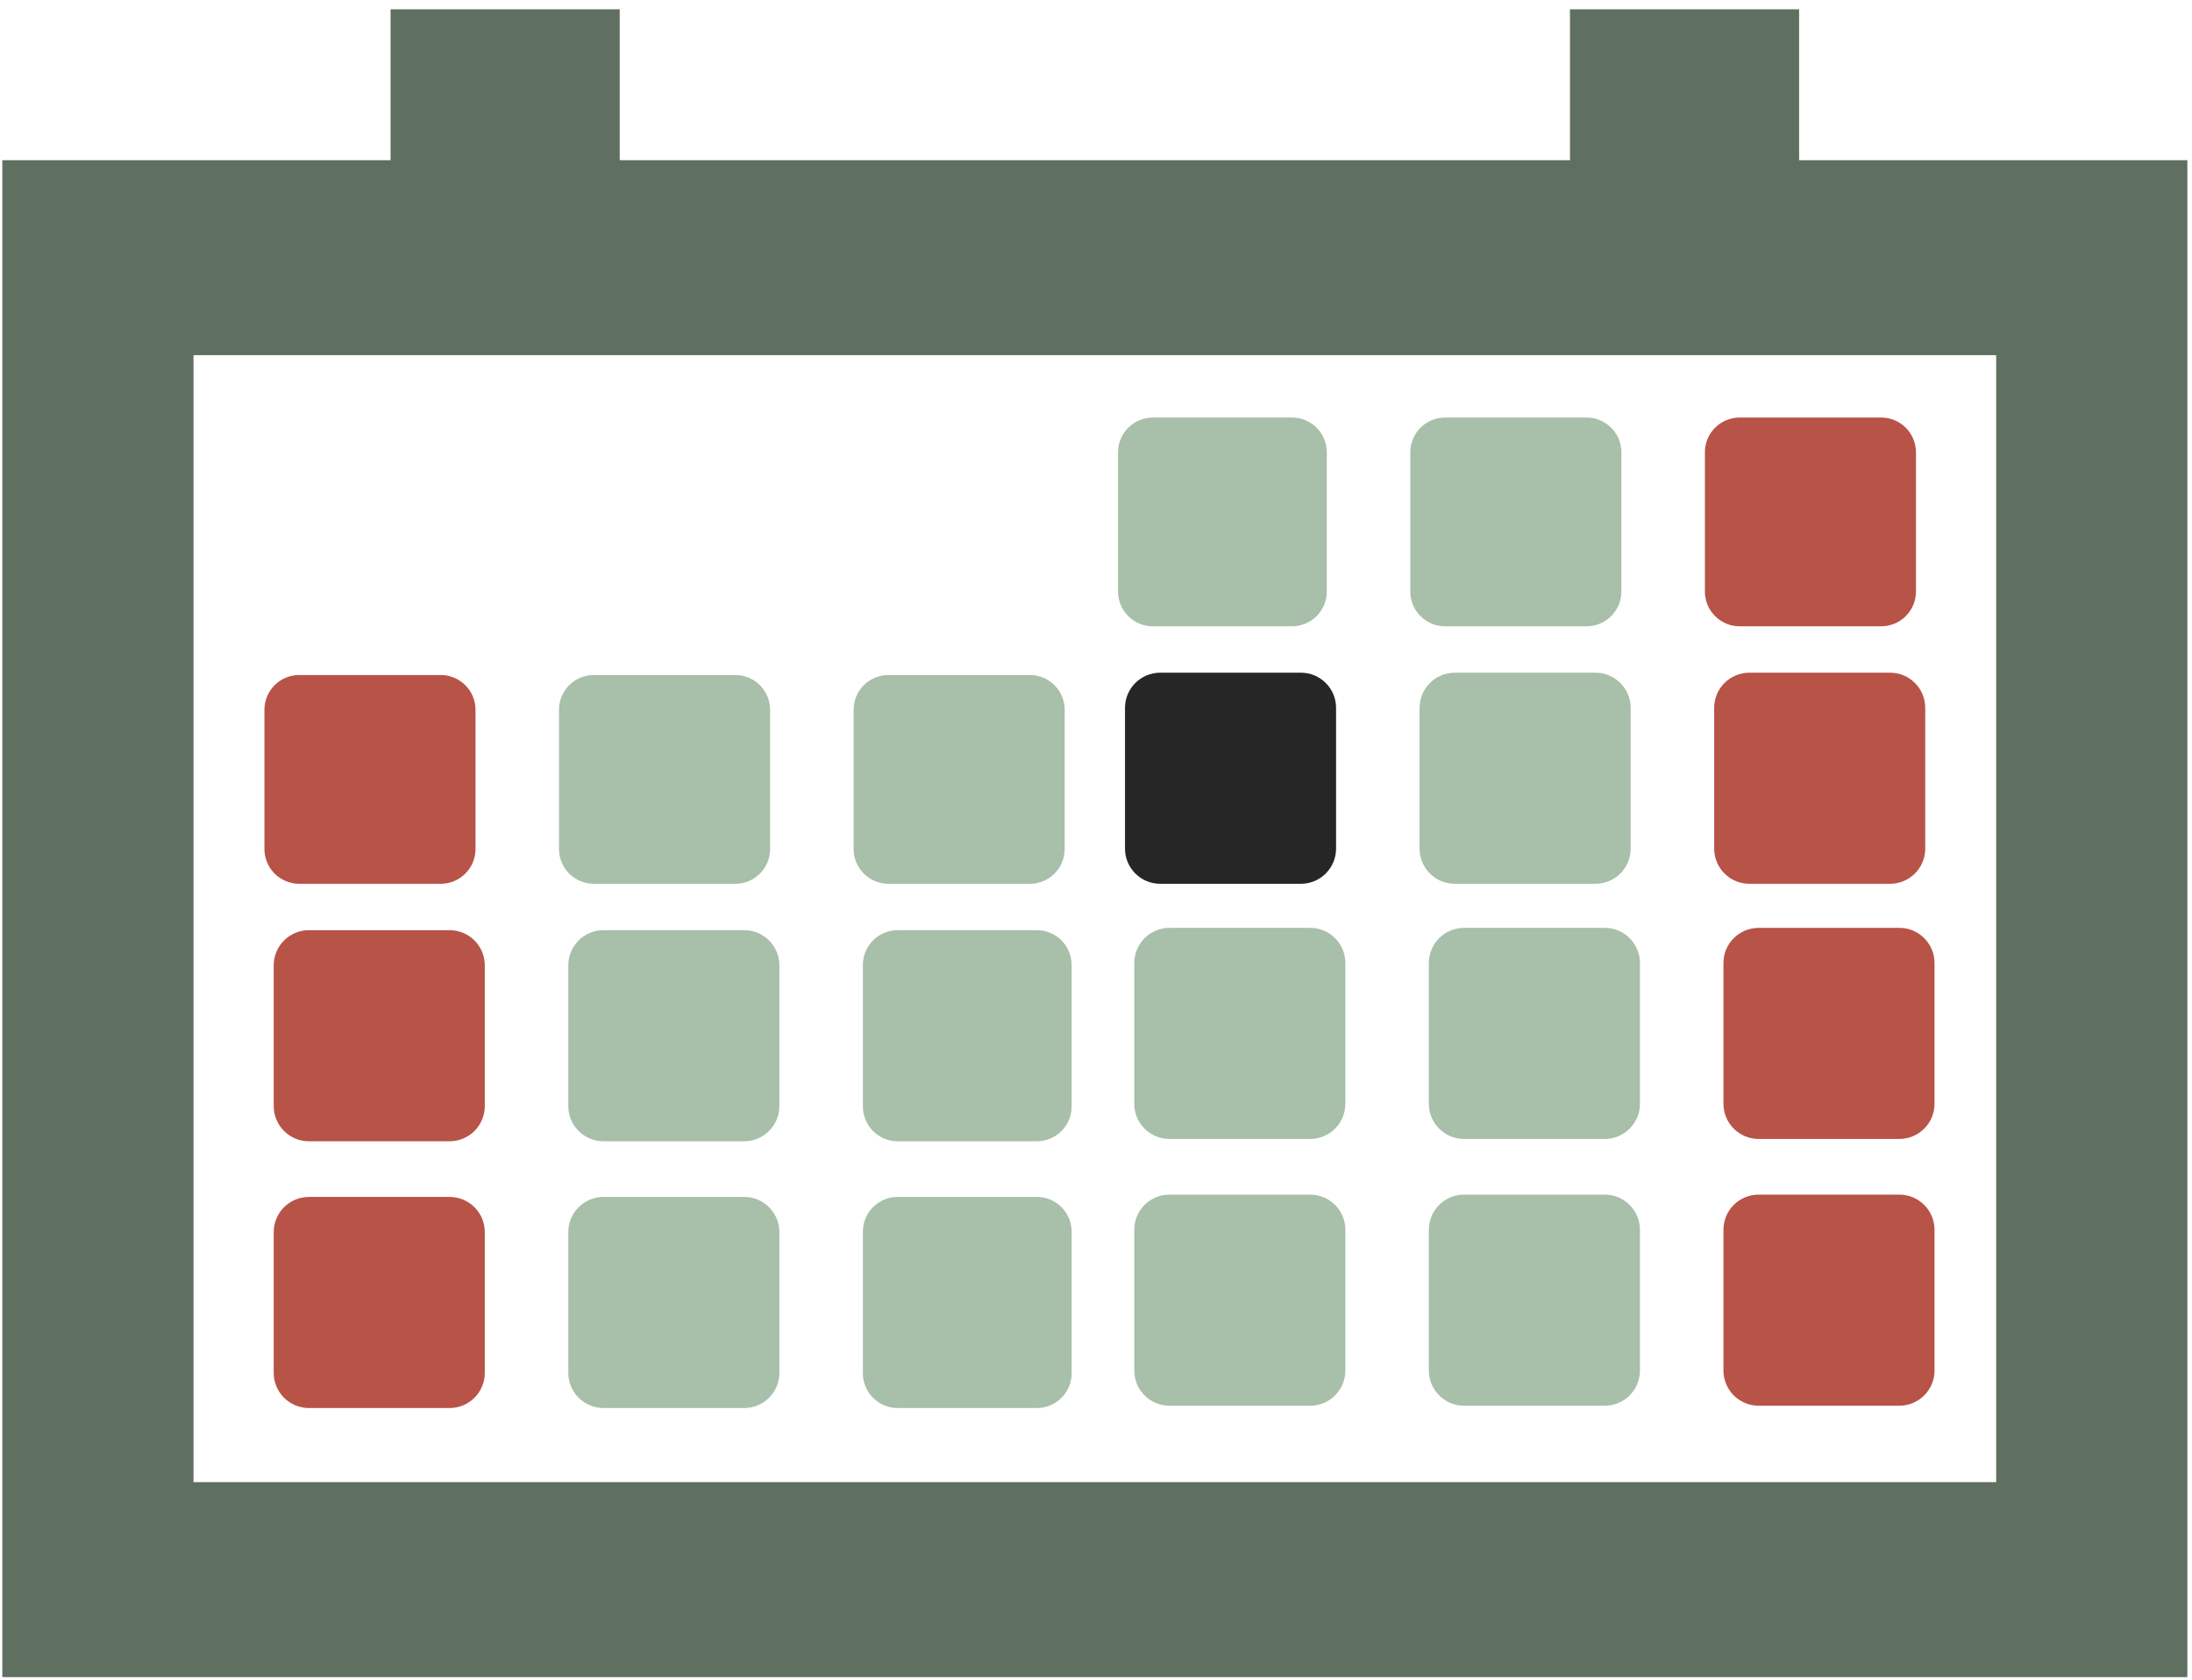
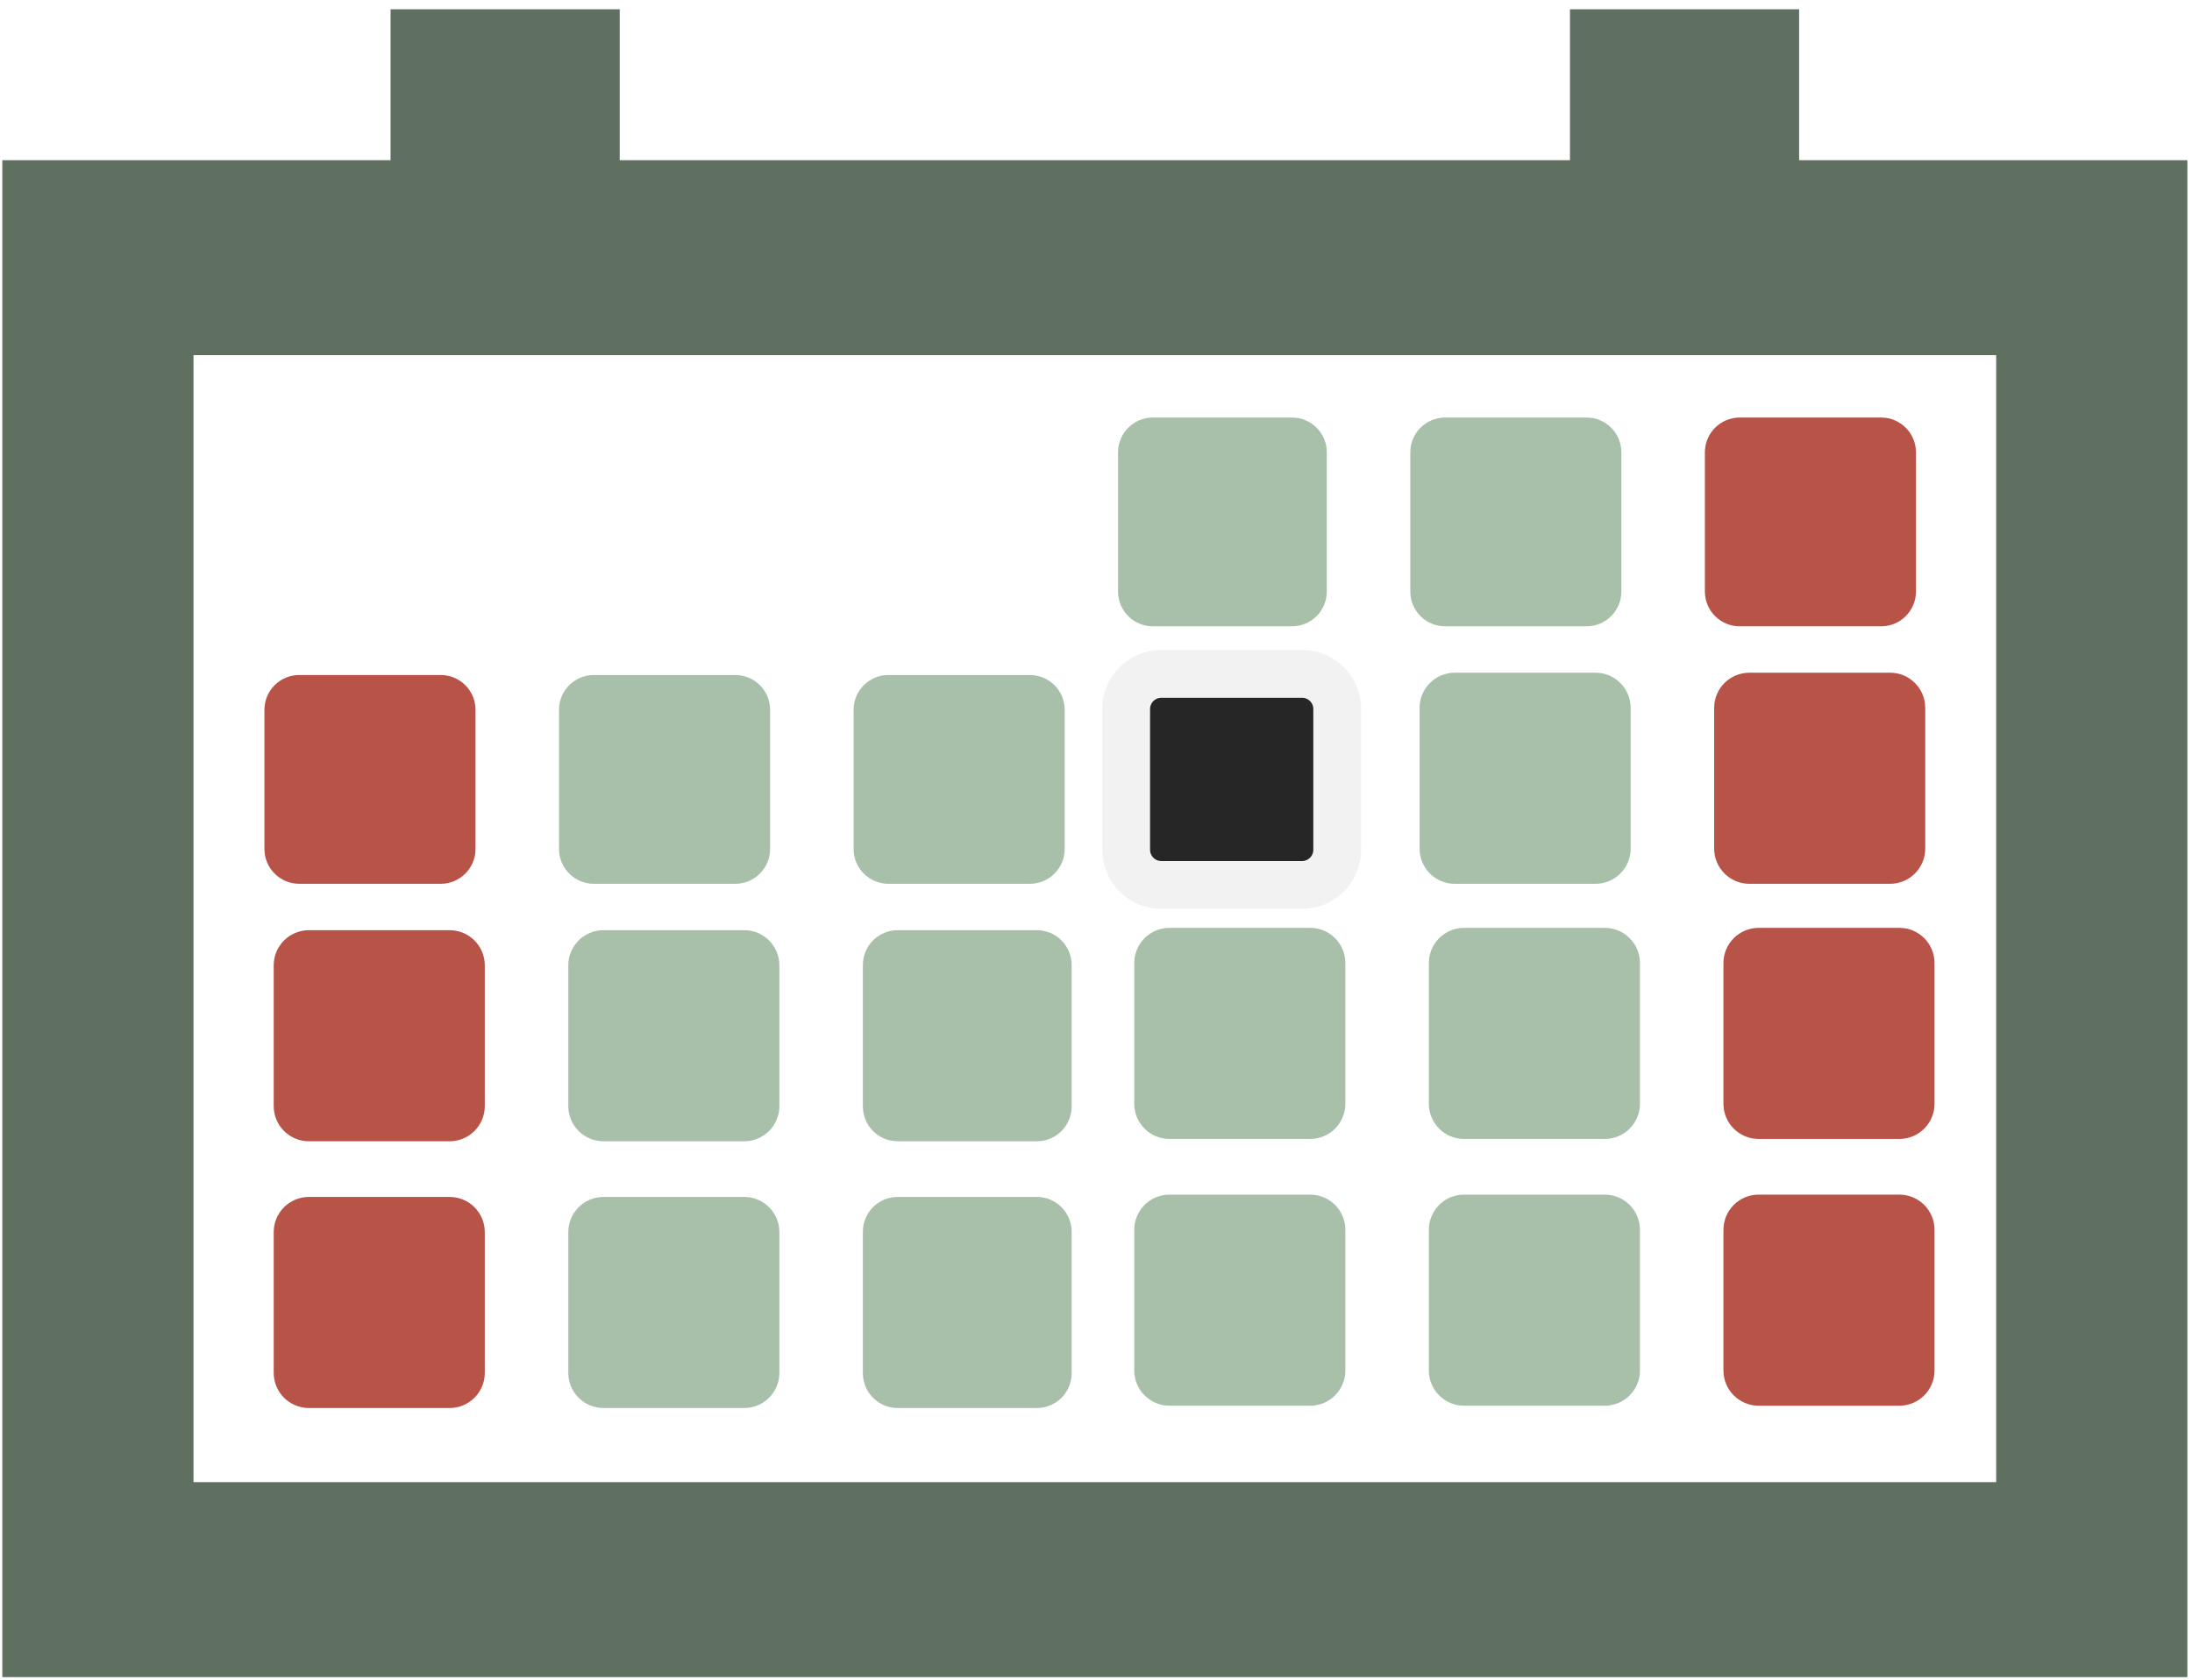
- <svg xmlns="http://www.w3.org/2000/svg" width="945" height="724" viewBox="0 0 945 724" xml:space="preserve" overflow="hidden">
+ <svg xmlns="http://www.w3.org/2000/svg" width="945" height="724" xml:space="preserve" overflow="hidden">
  <g transform="translate(-760 -142)">
    <g>
      <path d="M843.419 295.111 843.419 780.955 1620.58 780.955 1620.58 295.111ZM928.38 146 1027.17 146 1027.17 211.066 1436.83 211.066 1436.83 146 1535.62 146 1535.62 211.066 1703 211.066 1703 865 761 865 761 211.066 928.38 211.066Z" fill="#607060" fill-rule="evenodd" fill-opacity="1" />
      <path d="M878 673.167C878 664.79 884.79 658 893.167 658L953.833 658C962.21 658 969 664.79 969 673.167L969 733.833C969 742.21 962.21 749 953.833 749L893.167 749C884.79 749 878 742.21 878 733.833Z" fill="#B85348" fill-rule="evenodd" fill-opacity="1" />
      <path d="M1005 673.167C1005 664.79 1011.79 658 1020.17 658L1080.83 658C1089.21 658 1096 664.79 1096 673.167L1096 733.833C1096 742.21 1089.21 749 1080.83 749L1020.17 749C1011.79 749 1005 742.21 1005 733.833Z" fill="#A8BFA9" fill-rule="evenodd" fill-opacity="1" />
      <path d="M1132 673C1132 664.716 1138.72 658 1147 658L1207 658C1215.28 658 1222 664.716 1222 673L1222 734C1222 742.284 1215.28 749 1207 749L1147 749C1138.72 749 1132 742.284 1132 734Z" fill="#A8BFA9" fill-rule="evenodd" fill-opacity="1" />
      <path d="M1249 672.167C1249 663.79 1255.79 657 1264.17 657L1324.83 657C1333.21 657 1340 663.79 1340 672.167L1340 732.833C1340 741.209 1333.21 748 1324.83 748L1264.17 748C1255.79 748 1249 741.209 1249 732.833Z" fill="#A8BFA9" fill-rule="evenodd" fill-opacity="1" />
      <path d="M1376 672.167C1376 663.79 1382.79 657 1391.17 657L1451.83 657C1460.21 657 1467 663.79 1467 672.167L1467 732.833C1467 741.209 1460.21 748 1451.83 748L1391.17 748C1382.79 748 1376 741.209 1376 732.833Z" fill="#A8BFA9" fill-rule="evenodd" fill-opacity="1" />
      <path d="M1503 672.167C1503 663.79 1509.79 657 1518.17 657L1578.83 657C1587.21 657 1594 663.79 1594 672.167L1594 732.833C1594 741.209 1587.21 748 1578.83 748L1518.17 748C1509.79 748 1503 741.209 1503 732.833Z" fill="#B85348" fill-rule="evenodd" fill-opacity="1" />
      <path d="M878 558.167C878 549.791 884.79 543 893.167 543L953.833 543C962.21 543 969 549.791 969 558.167L969 618.833C969 627.21 962.21 634 953.833 634L893.167 634C884.79 634 878 627.21 878 618.833Z" fill="#B85348" fill-rule="evenodd" fill-opacity="1" />
      <path d="M1005 558.167C1005 549.791 1011.79 543 1020.17 543L1080.83 543C1089.21 543 1096 549.791 1096 558.167L1096 618.833C1096 627.209 1089.21 634 1080.83 634L1020.17 634C1011.79 634 1005 627.209 1005 618.833Z" fill="#A8BFA9" fill-rule="evenodd" fill-opacity="1" />
      <path d="M1132 558C1132 549.716 1138.72 543 1147 543L1207 543C1215.28 543 1222 549.716 1222 558L1222 619C1222 627.284 1215.28 634 1207 634L1147 634C1138.72 634 1132 627.284 1132 619Z" fill="#A8BFA9" fill-rule="evenodd" fill-opacity="1" />
      <path d="M1249 557.167C1249 548.791 1255.79 542 1264.17 542L1324.83 542C1333.21 542 1340 548.791 1340 557.167L1340 617.833C1340 626.21 1333.21 633 1324.83 633L1264.17 633C1255.79 633 1249 626.21 1249 617.833Z" fill="#A8BFA9" fill-rule="evenodd" fill-opacity="1" />
      <path d="M1376 557.167C1376 548.791 1382.79 542 1391.17 542L1451.83 542C1460.21 542 1467 548.791 1467 557.167L1467 617.833C1467 626.21 1460.21 633 1451.83 633L1391.17 633C1382.79 633 1376 626.21 1376 617.833Z" fill="#A8BFA9" fill-rule="evenodd" fill-opacity="1" />
      <path d="M1503 557.167C1503 548.791 1509.79 542 1518.17 542L1578.83 542C1587.21 542 1594 548.791 1594 557.167L1594 617.833C1594 626.21 1587.21 633 1578.83 633L1518.17 633C1509.79 633 1503 626.21 1503 617.833Z" fill="#B85348" fill-rule="evenodd" fill-opacity="1" />
      <path d="M874 448C874 439.716 880.716 433 889 433L950 433C958.284 433 965 439.716 965 448L965 508C965 516.284 958.284 523 950 523L889 523C880.716 523 874 516.284 874 508Z" fill="#B85348" fill-rule="evenodd" fill-opacity="1" />
      <path d="M1001 448C1001 439.716 1007.72 433 1016 433L1077 433C1085.28 433 1092 439.716 1092 448L1092 508C1092 516.284 1085.28 523 1077 523L1016 523C1007.72 523 1001 516.284 1001 508Z" fill="#A8BFA9" fill-rule="evenodd" fill-opacity="1" />
      <path d="M1128 448C1128 439.716 1134.72 433 1143 433L1204 433C1212.28 433 1219 439.716 1219 448L1219 508C1219 516.284 1212.28 523 1204 523L1143 523C1134.72 523 1128 516.284 1128 508Z" fill="#A8BFA9" fill-rule="evenodd" fill-opacity="1" />
-       <path d="M1245 447.167C1245 438.791 1251.79 432 1260.17 432L1320.83 432C1329.21 432 1336 438.791 1336 447.167L1336 507.833C1336 516.21 1329.21 523 1320.83 523L1260.17 523C1251.79 523 1245 516.21 1245 507.833Z" fill="#262626" fill-rule="evenodd" fill-opacity="1" />
+       <path d="M1245.5 447.667C1245.5 439.29 1252.29 432.5 1260.67 432.5L1321.33 432.5C1329.71 432.5 1336.5 439.29 1336.5 447.667L1336.5 508.333C1336.5 516.71 1329.71 523.5 1321.33 523.5L1260.67 523.5C1252.29 523.5 1245.5 516.71 1245.5 508.333Z" stroke="#F2F2F2" stroke-width="20.625" stroke-linecap="butt" stroke-linejoin="miter" stroke-miterlimit="8" stroke-opacity="1" fill="#262626" fill-rule="evenodd" fill-opacity="1" />
      <path d="M1372 447.167C1372 438.791 1378.79 432 1387.17 432L1447.83 432C1456.21 432 1463 438.791 1463 447.167L1463 507.833C1463 516.21 1456.21 523 1447.83 523L1387.17 523C1378.79 523 1372 516.21 1372 507.833Z" fill="#A8BFA9" fill-rule="evenodd" fill-opacity="1" />
      <path d="M1499 447.167C1499 438.791 1505.79 432 1514.17 432L1574.83 432C1583.21 432 1590 438.791 1590 447.167L1590 507.833C1590 516.209 1583.21 523 1574.83 523L1514.17 523C1505.79 523 1499 516.209 1499 507.833Z" fill="#B85348" fill-rule="evenodd" fill-opacity="1" />
      <path d="M1242 337C1242 328.716 1248.72 322 1257 322L1317 322C1325.28 322 1332 328.716 1332 337L1332 397C1332 405.284 1325.28 412 1317 412L1257 412C1248.72 412 1242 405.284 1242 397Z" fill="#A8BFA9" fill-rule="evenodd" fill-opacity="1" />
      <path d="M1368 337C1368 328.716 1374.72 322 1383 322L1444 322C1452.28 322 1459 328.716 1459 337L1459 397C1459 405.284 1452.28 412 1444 412L1383 412C1374.72 412 1368 405.284 1368 397Z" fill="#A8BFA9" fill-rule="evenodd" fill-opacity="1" />
      <path d="M1495 337C1495 328.716 1501.72 322 1510 322L1571 322C1579.28 322 1586 328.716 1586 337L1586 397C1586 405.284 1579.28 412 1571 412L1510 412C1501.72 412 1495 405.284 1495 397Z" fill="#B85348" fill-rule="evenodd" fill-opacity="1" />
    </g>
  </g>
</svg>
